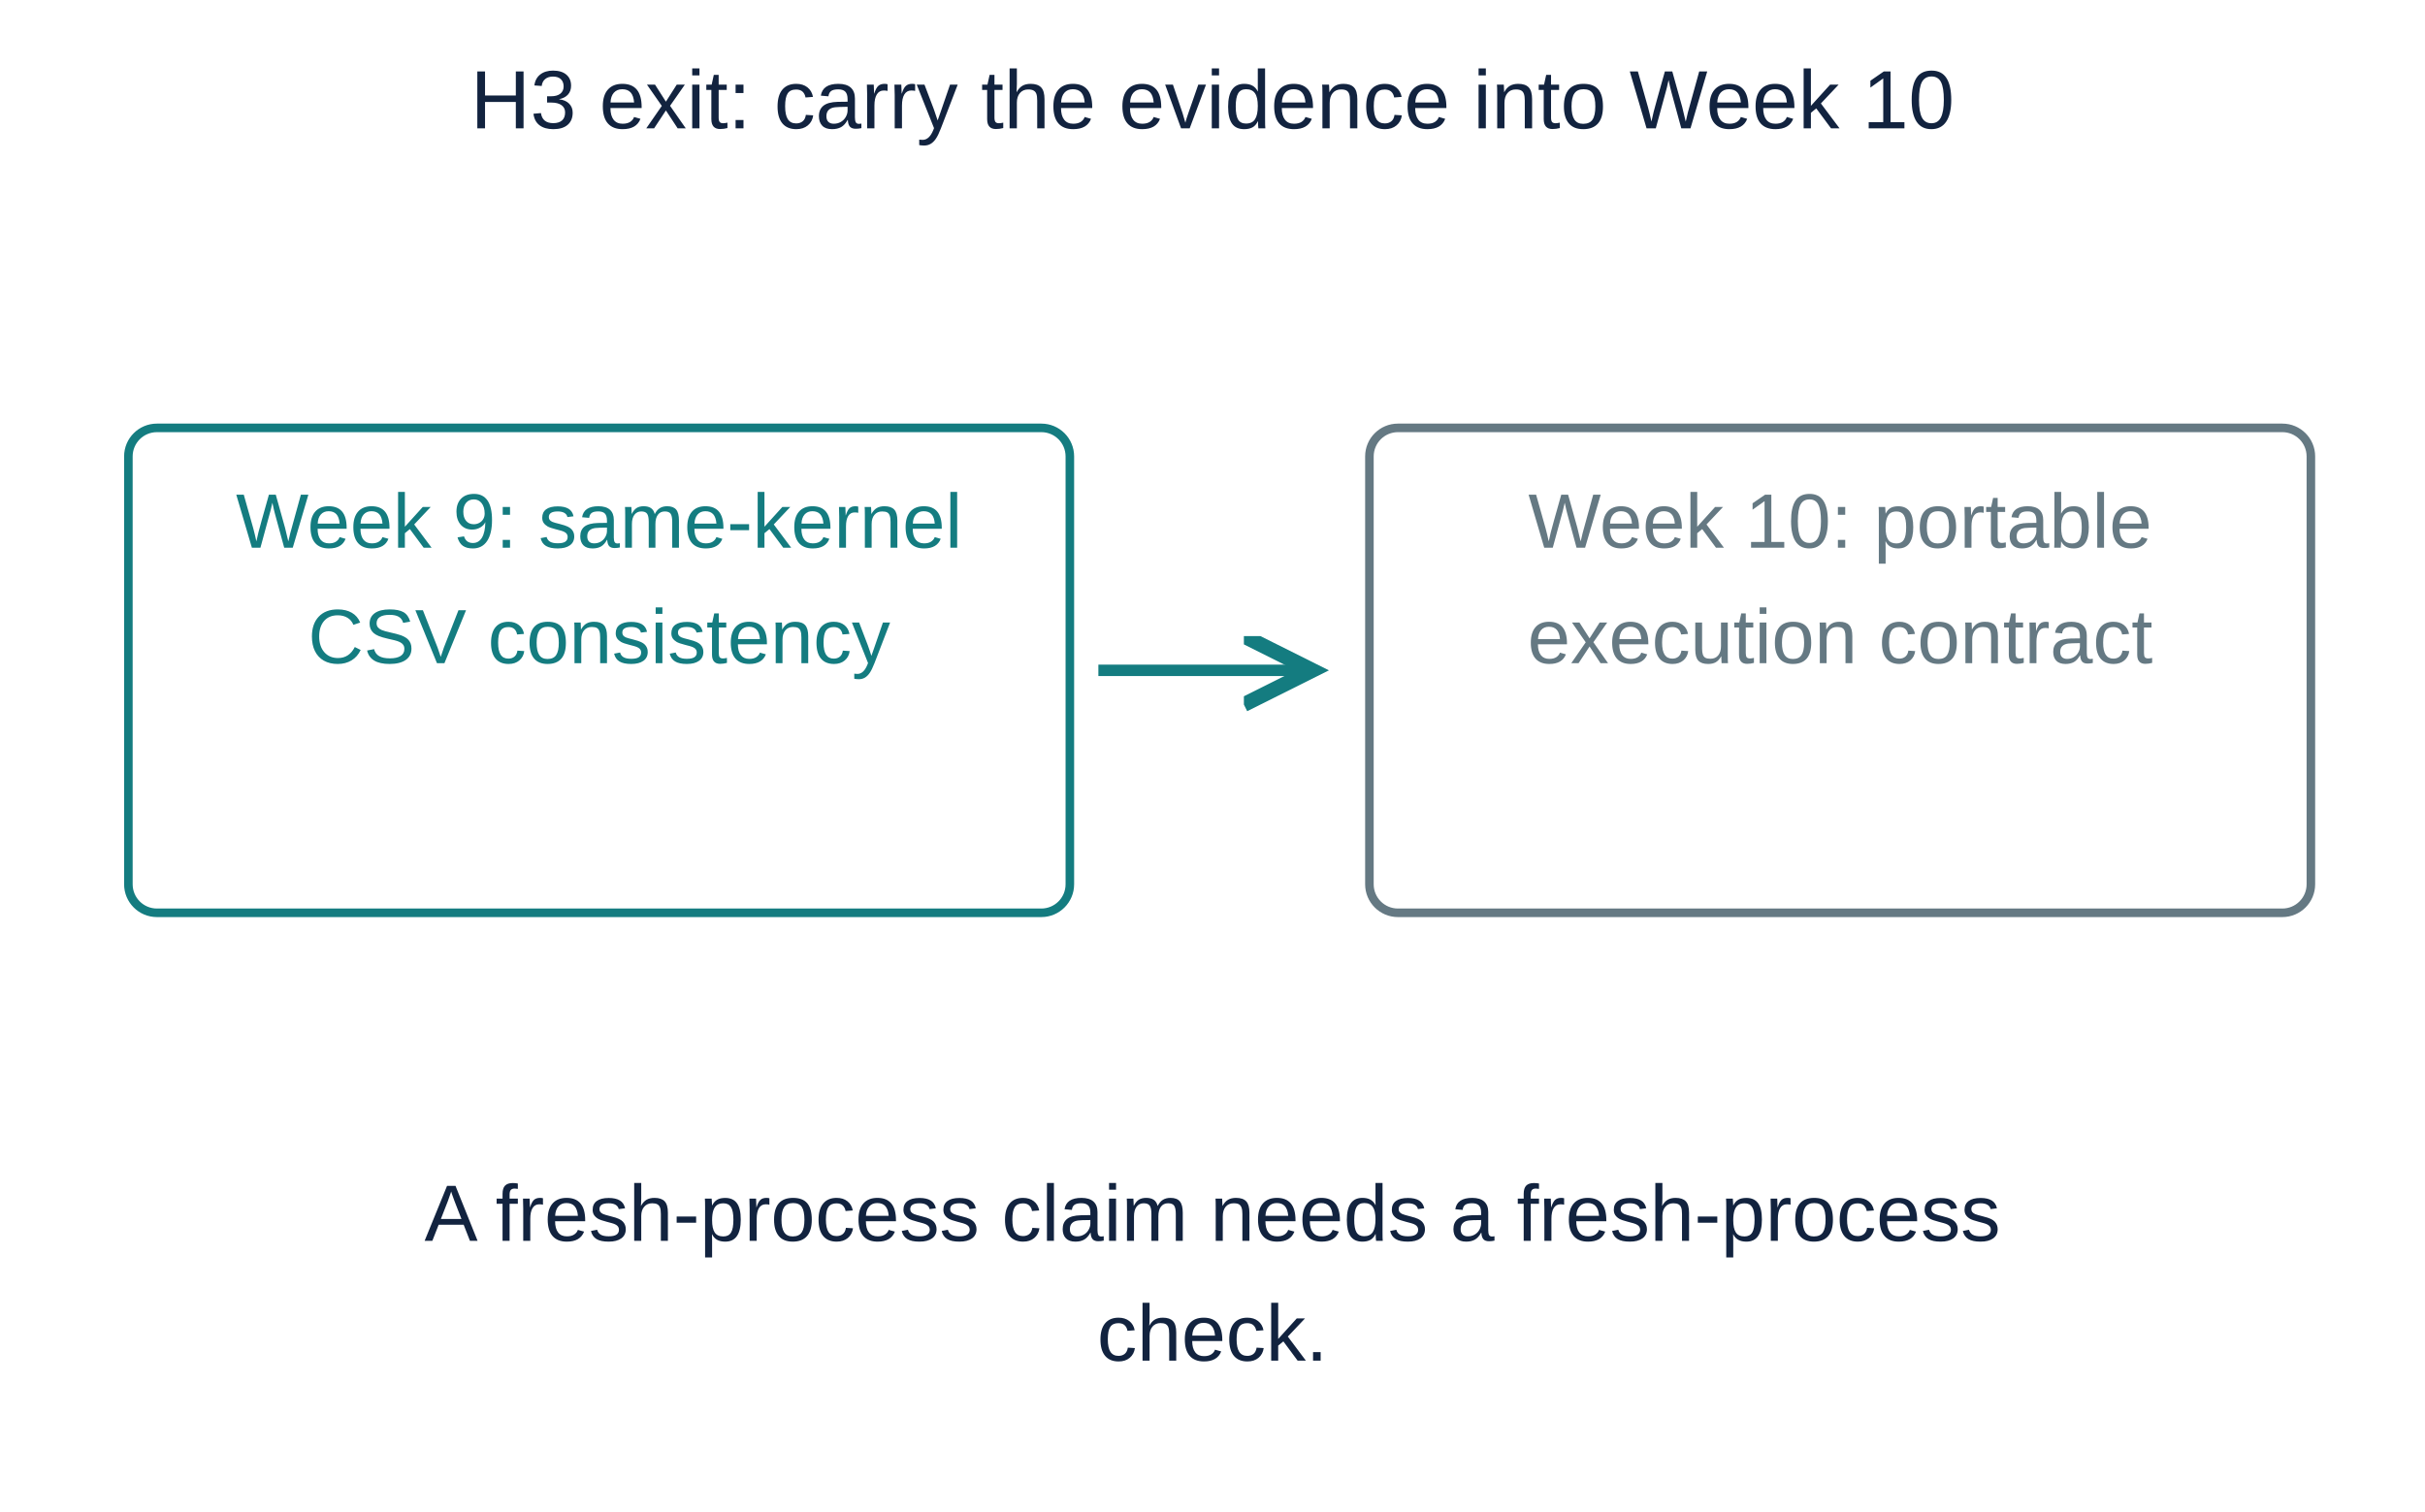
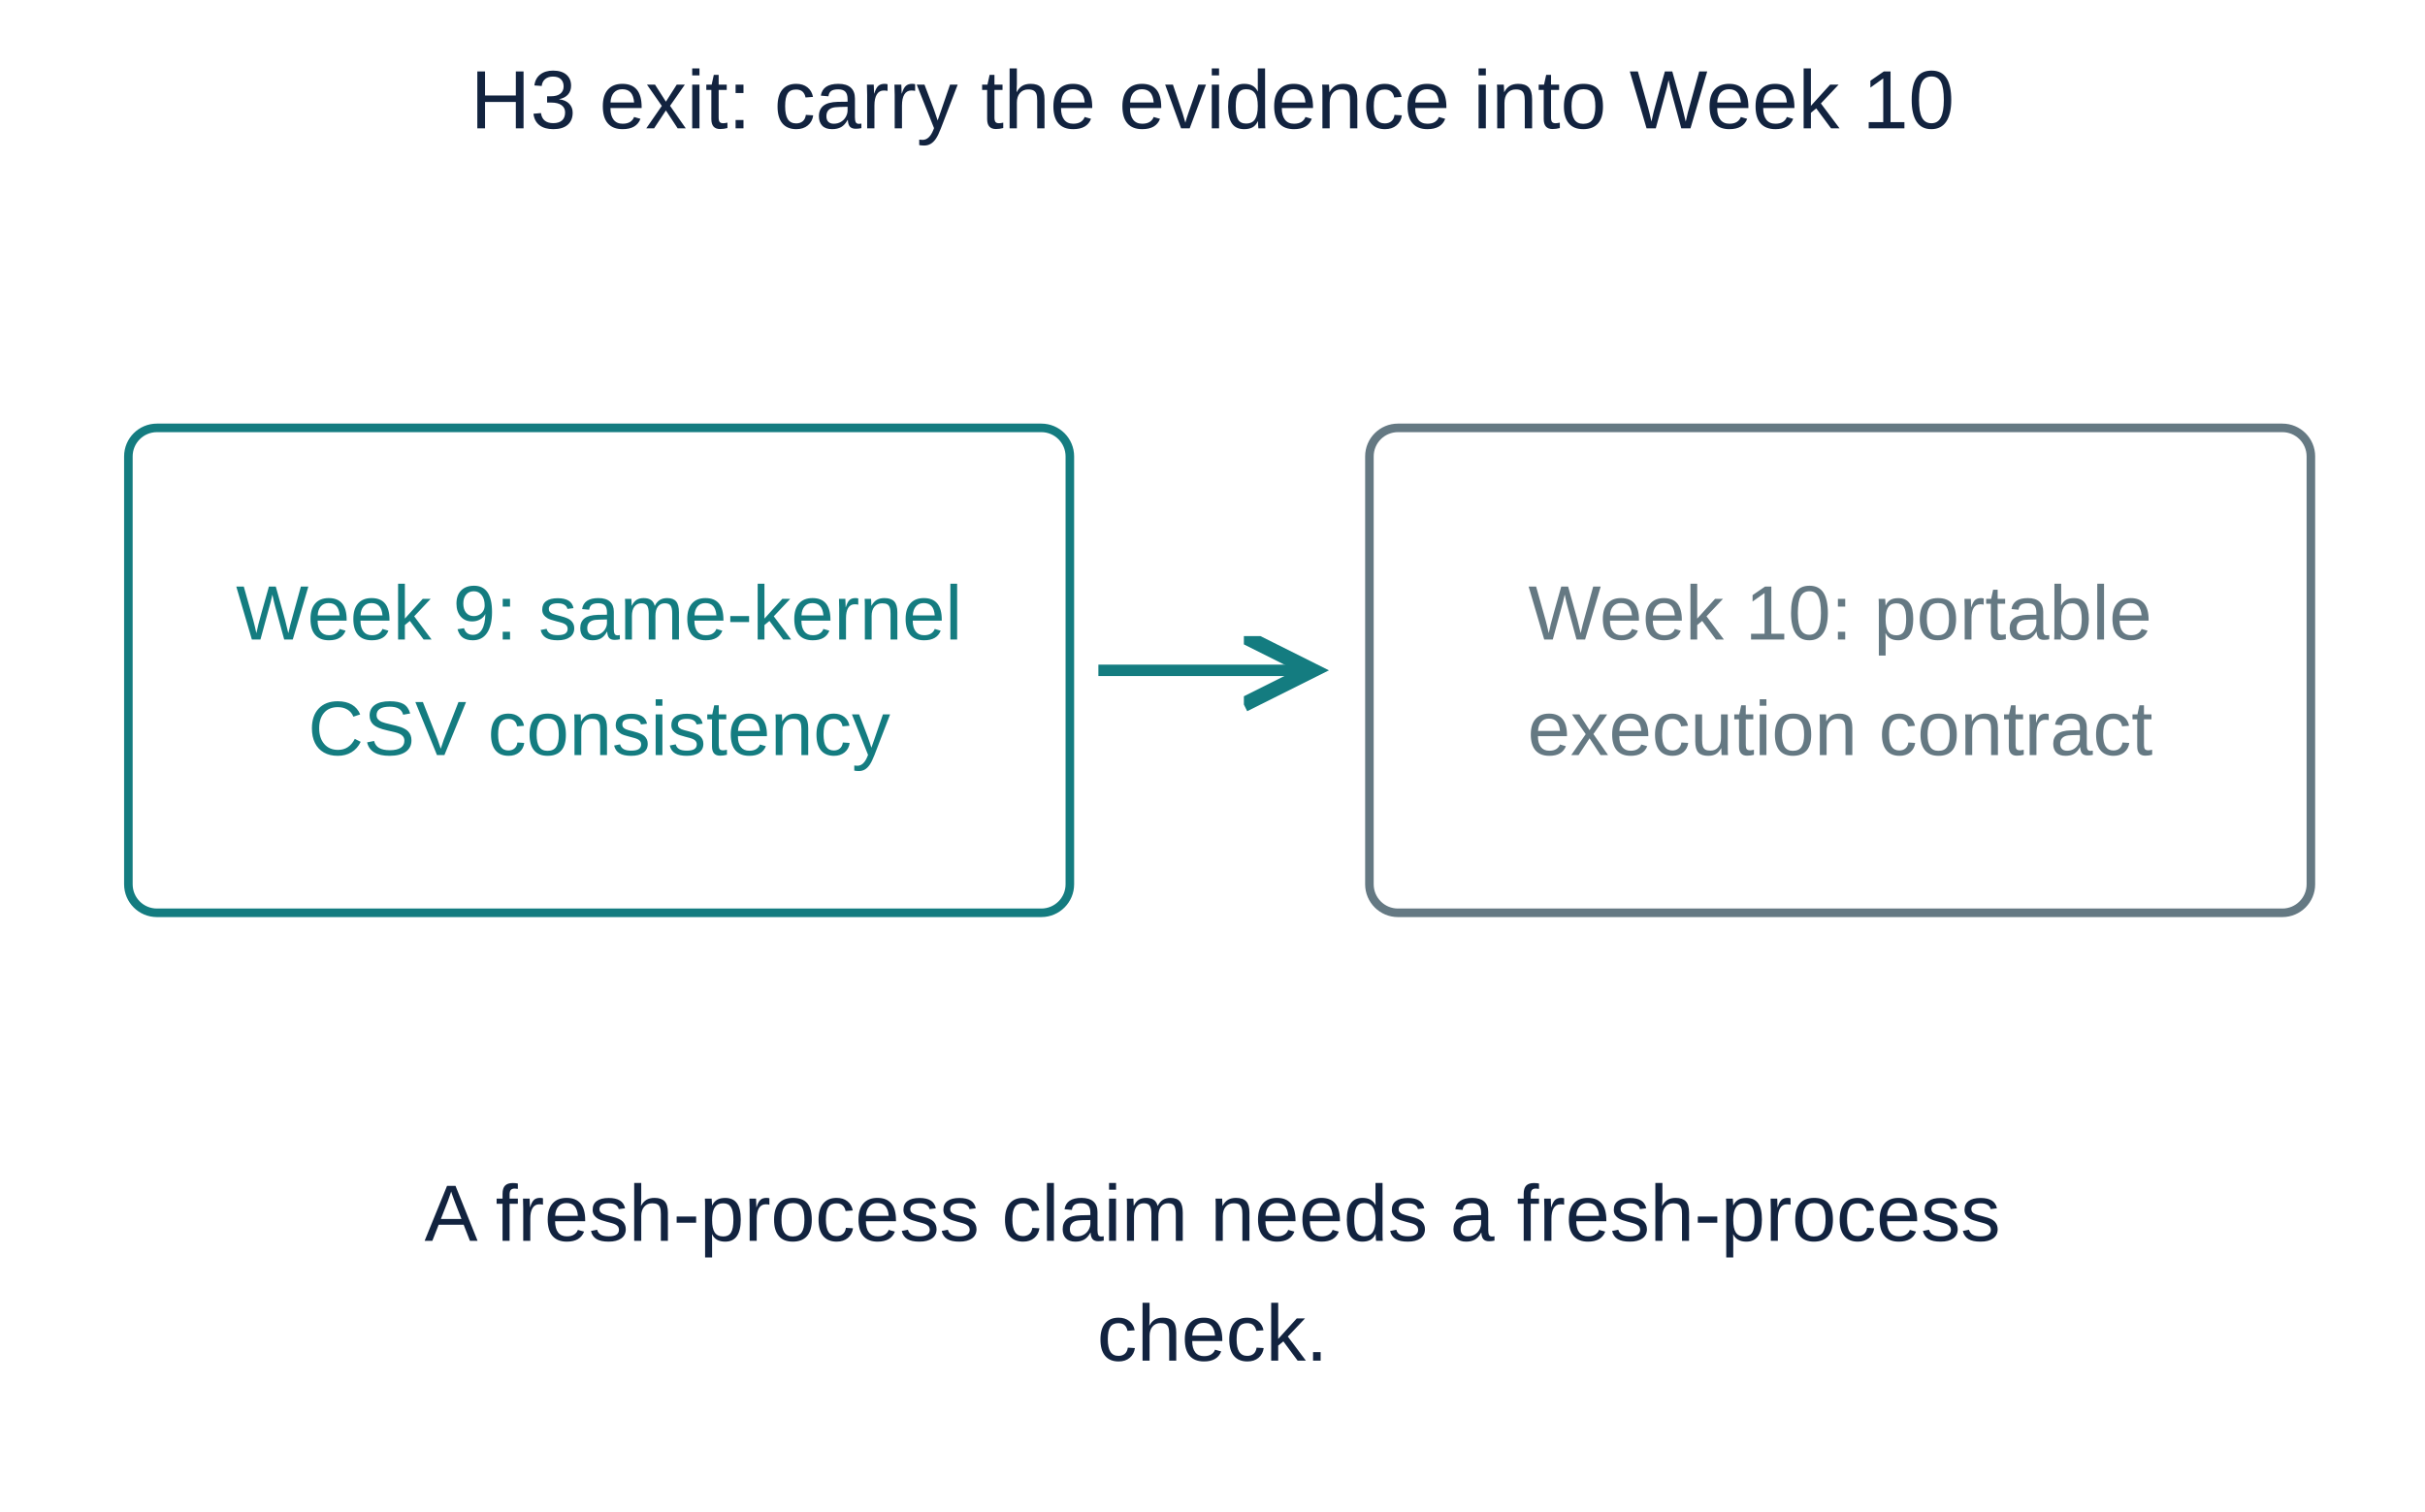
<svg xmlns="http://www.w3.org/2000/svg" viewBox="0 0 850 530" font-family="Arial,sans-serif" role="img" aria-label="H3 exit: carry the evidence into Week 10">
  <defs>
    <marker id="a" markerWidth="8" markerHeight="8" refX="6" refY="3" orient="auto">
      <path d="M0 0 L6 3 L0 6" fill="none" stroke="#147c80" stroke-width="1.3" />
    </marker>
  </defs>
  <text x="425" y="45.0" font-size="29" text-anchor="middle" fill="#12233f">H3 exit: carry the evidence into Week 10</text>
-   <rect x="45" y="150" width="330" height="170" rx="10" fill="none" stroke="#147c80" stroke-width="3" />
-   <text x="210.0" y="192.0" font-size="27" text-anchor="middle" fill="#147c80">Week 9: same-kernel</text>
-   <text x="210.0" y="232.5" font-size="27" text-anchor="middle" fill="#147c80">CSV consistency</text>
+   <g class="node">
+     <rect x="45" y="150" width="330" height="170" rx="10" fill="none" stroke="#147c80" stroke-width="3" />
+     <text x="210.0" y="224.2" font-size="27" text-anchor="middle" fill="#147c80">Week 9: same-kernel</text>
+     <text x="210.0" y="264.7" font-size="27" text-anchor="middle" fill="#147c80">CSV consistency</text>
+   </g>
  <path d="M385 235 L460 235" fill="none" stroke="#147c80" stroke-width="4" marker-end="url(#a)" />
-   <rect x="480" y="150" width="330" height="170" rx="10" fill="none" stroke="#657983" stroke-width="3" />
-   <text x="645.0" y="192.0" font-size="27" text-anchor="middle" fill="#657983">Week 10: portable</text>
-   <text x="645.0" y="232.5" font-size="27" text-anchor="middle" fill="#657983">execution contract</text>
+   <g class="node">
+     <rect x="480" y="150" width="330" height="170" rx="10" fill="none" stroke="#657983" stroke-width="3" />
+     <text x="645.0" y="224.2" font-size="27" text-anchor="middle" fill="#657983">Week 10: portable</text>
+     <text x="645.0" y="264.7" font-size="27" text-anchor="middle" fill="#657983">execution contract</text>
+   </g>
  <text x="425" y="435.0" font-size="28" text-anchor="middle" fill="#12233f">A fresh-process claim needs a fresh-process</text>
  <text x="425" y="477.0" font-size="28" text-anchor="middle" fill="#12233f">check.</text>
</svg>
